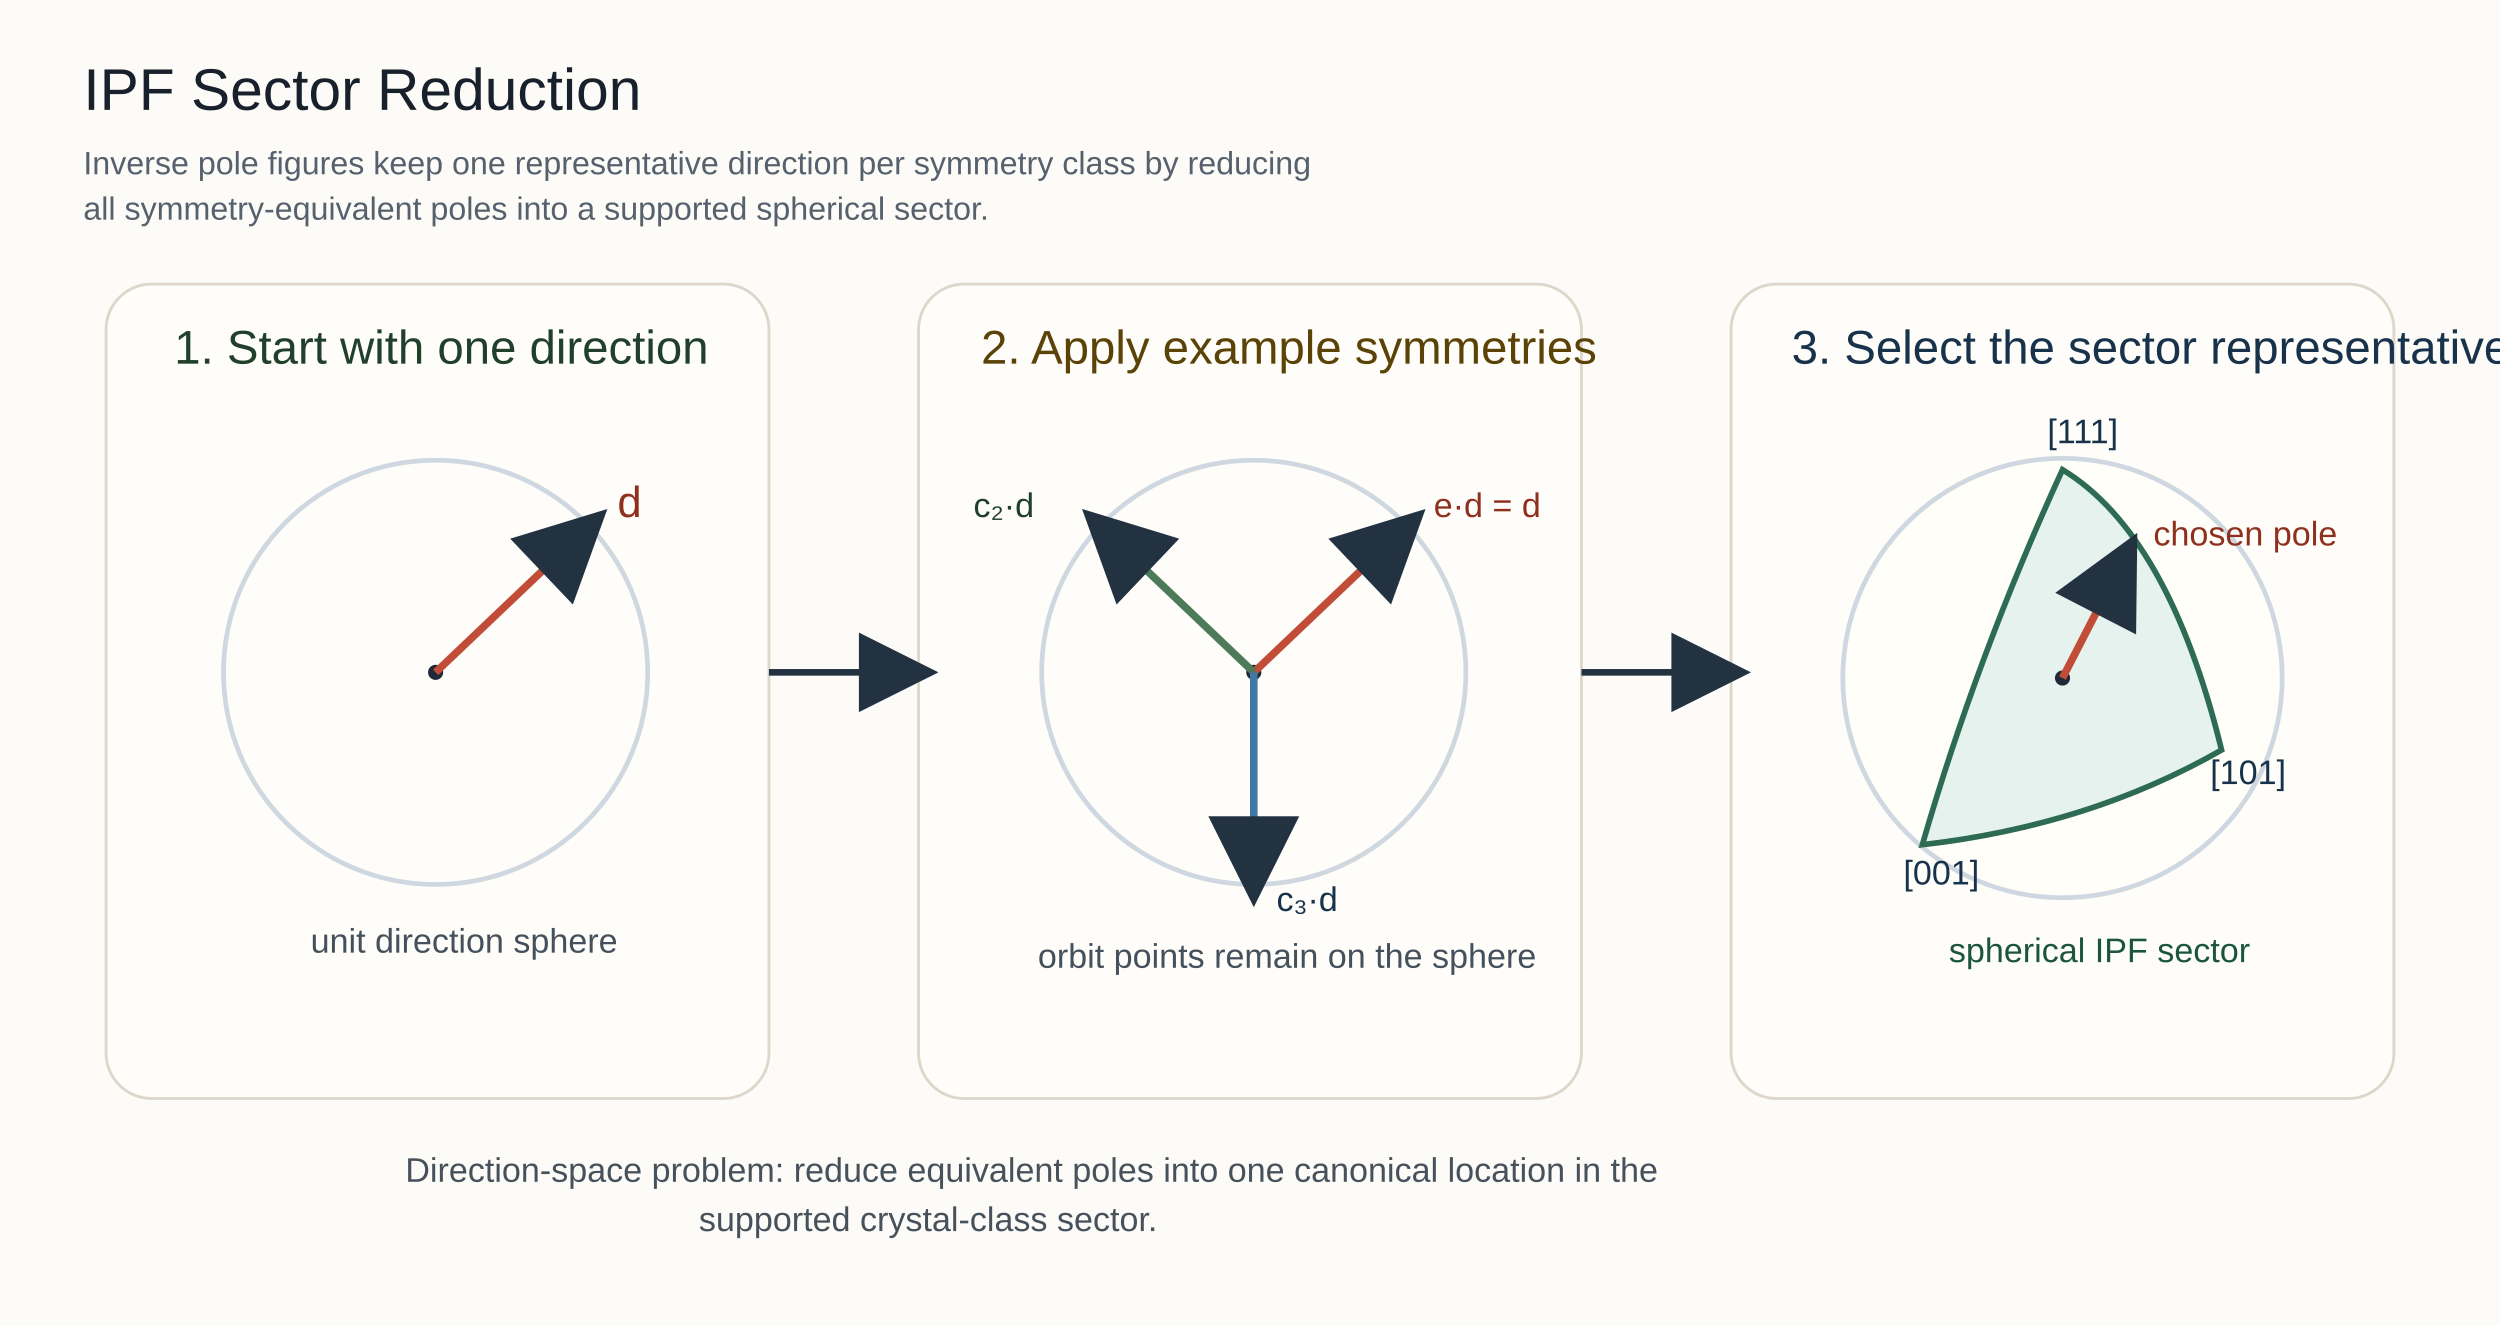
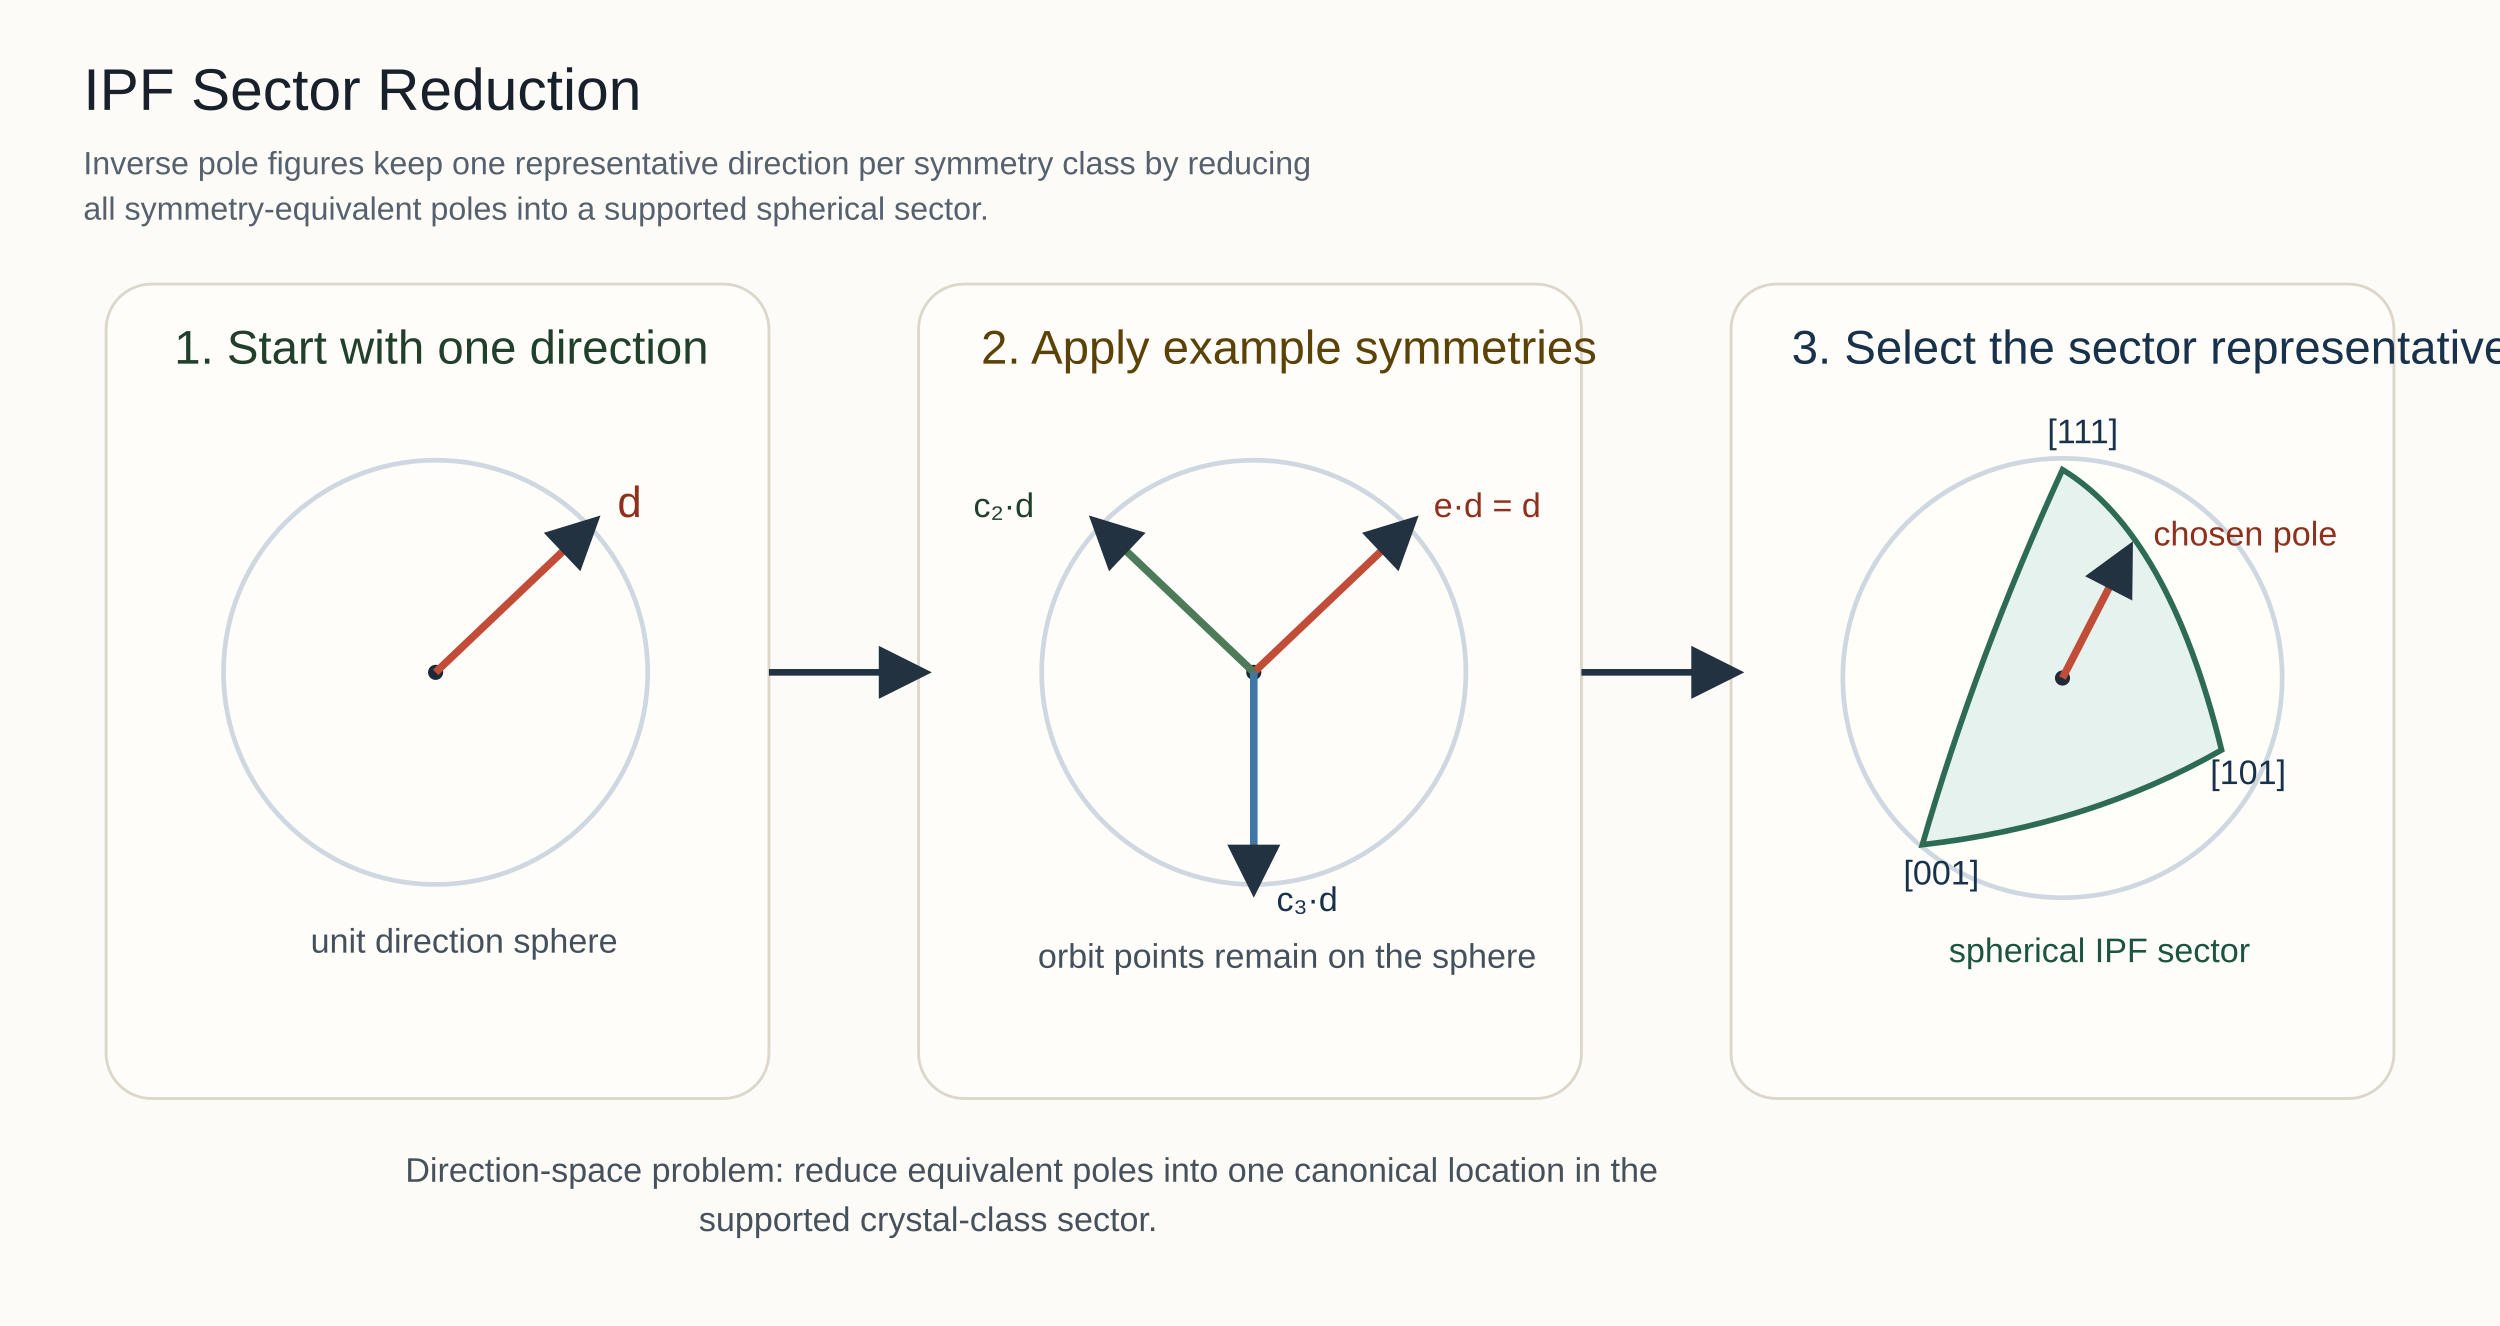
<svg xmlns="http://www.w3.org/2000/svg" width="1320" height="700" viewBox="0 0 1320 700">
  <defs>
-     <marker id="arrow" markerWidth="12" markerHeight="12" refX="9" refY="6" orient="auto">
-       <path d="M0,0 L12,6 L0,12 z" fill="#223241" />
+     <marker markerUnits="userSpaceOnUse" id="arrow" markerWidth="28.00" markerHeight="28.00" refX="21.00" refY="14.00" orient="auto">
+       <path d="M0.00,0.00 L28.00,14.00 L0.00,28.00 z" fill="#223241" />
    </marker>
  </defs>
  <rect width="1320" height="700" fill="#fcfbf7" />
  <text x="44" y="58" font-size="31" font-family="Arial, Helvetica, sans-serif" fill="#18212b">IPF Sector Reduction</text>
  <text x="44" y="92" font-size="17" font-family="Arial, Helvetica, sans-serif" fill="#56616d">
    Inverse pole figures keep one representative direction per symmetry class by reducing
  </text>
  <text x="44" y="116" font-size="17" font-family="Arial, Helvetica, sans-serif" fill="#56616d">
    all symmetry-equivalent poles into a supported spherical sector.
  </text>
  <rect x="56" y="150" width="350" height="430" rx="24" fill="#fffdf9" stroke="#ddd6ca" stroke-width="1.5" />
  <rect x="485" y="150" width="350" height="430" rx="24" fill="#fffdf9" stroke="#ddd6ca" stroke-width="1.5" />
  <rect x="914" y="150" width="350" height="430" rx="24" fill="#fffdf9" stroke="#ddd6ca" stroke-width="1.5" />
  <text x="92" y="192" font-size="25" font-family="Arial, Helvetica, sans-serif" fill="#21402c">1. Start with one direction</text>
  <g transform="translate(230,355)">
    <circle cx="0" cy="0" r="112" fill="none" stroke="#cfd8e1" stroke-width="2.5" />
    <circle cx="0" cy="0" r="4" fill="#1f2937" />
    <line x1="0" y1="0" x2="82" y2="-78" stroke="#c14d39" stroke-width="4" marker-end="url(#arrow)" />
    <text x="96" y="-82" font-size="23" font-family="Arial, Helvetica, sans-serif" fill="#8f301e">d</text>
    <text x="-66" y="148" font-size="18" font-family="Arial, Helvetica, sans-serif" fill="#44515c">unit direction sphere</text>
  </g>
  <text x="518" y="192" font-size="25" font-family="Arial, Helvetica, sans-serif" fill="#5b4308">2. Apply example symmetries</text>
  <g transform="translate(662,355)">
    <circle cx="0" cy="0" r="112" fill="none" stroke="#cfd8e1" stroke-width="2.5" />
    <circle cx="0" cy="0" r="4" fill="#1f2937" />
    <line x1="0" y1="0" x2="82" y2="-78" stroke="#c14d39" stroke-width="4" marker-end="url(#arrow)" />
    <line x1="0" y1="0" x2="-82" y2="-78" stroke="#4d7a58" stroke-width="4" marker-end="url(#arrow)" />
    <line x1="0" y1="0" x2="0" y2="112" stroke="#3f78a4" stroke-width="4" marker-end="url(#arrow)" />
    <text x="95" y="-82" font-size="18" font-family="Arial, Helvetica, sans-serif" fill="#8f301e">e·d = d</text>
    <text x="-148" y="-82" font-size="18" font-family="Arial, Helvetica, sans-serif" fill="#21402c">c₂·d</text>
    <text x="12" y="126" font-size="18" font-family="Arial, Helvetica, sans-serif" fill="#17324a">c₃·d</text>
    <text x="-114" y="156" font-size="18" font-family="Arial, Helvetica, sans-serif" fill="#44515c">orbit points remain on the sphere</text>
  </g>
  <text x="946" y="192" font-size="25" font-family="Arial, Helvetica, sans-serif" fill="#17324a">3. Select the sector representative</text>
  <g transform="translate(1089,358)">
    <circle cx="0" cy="0" r="116" fill="#fffef9" stroke="#cfd8e1" stroke-width="2.5" />
    <path d="M-74 88 Q-45 -12 0 -110 Q56 -76 84 38 Q14 78 -74 88 Z" fill="#e6f2ed" stroke="#2d6b55" stroke-width="3" />
    <circle cx="0" cy="0" r="4" fill="#1f2937" />
    <line x1="0" y1="0" x2="34" y2="-66" stroke="#c14d39" stroke-width="4" marker-end="url(#arrow)" />
    <text x="-84" y="109" font-size="18" font-family="Arial, Helvetica, sans-serif" fill="#17324a">[001]</text>
    <text x="78" y="56" font-size="18" font-family="Arial, Helvetica, sans-serif" fill="#17324a">[101]</text>
    <text x="-8" y="-124" font-size="18" font-family="Arial, Helvetica, sans-serif" fill="#17324a">[111]</text>
    <text x="48" y="-70" font-size="18" font-family="Arial, Helvetica, sans-serif" fill="#8f301e">chosen pole</text>
    <text x="-60" y="150" font-size="18" font-family="Arial, Helvetica, sans-serif" fill="#1b5541">spherical IPF sector</text>
  </g>
  <line x1="406" y1="355" x2="485" y2="355" stroke="#223241" stroke-width="3.5" marker-end="url(#arrow)" />
  <line x1="835" y1="355" x2="914" y2="355" stroke="#223241" stroke-width="3.5" marker-end="url(#arrow)" />
  <text x="214" y="624" font-size="18" font-family="Arial, Helvetica, sans-serif" fill="#47515c">
    Direction-space problem: reduce equivalent poles into one canonical location in the
  </text>
  <text x="369" y="650" font-size="18" font-family="Arial, Helvetica, sans-serif" fill="#47515c">
    supported crystal-class sector.
  </text>
</svg>
